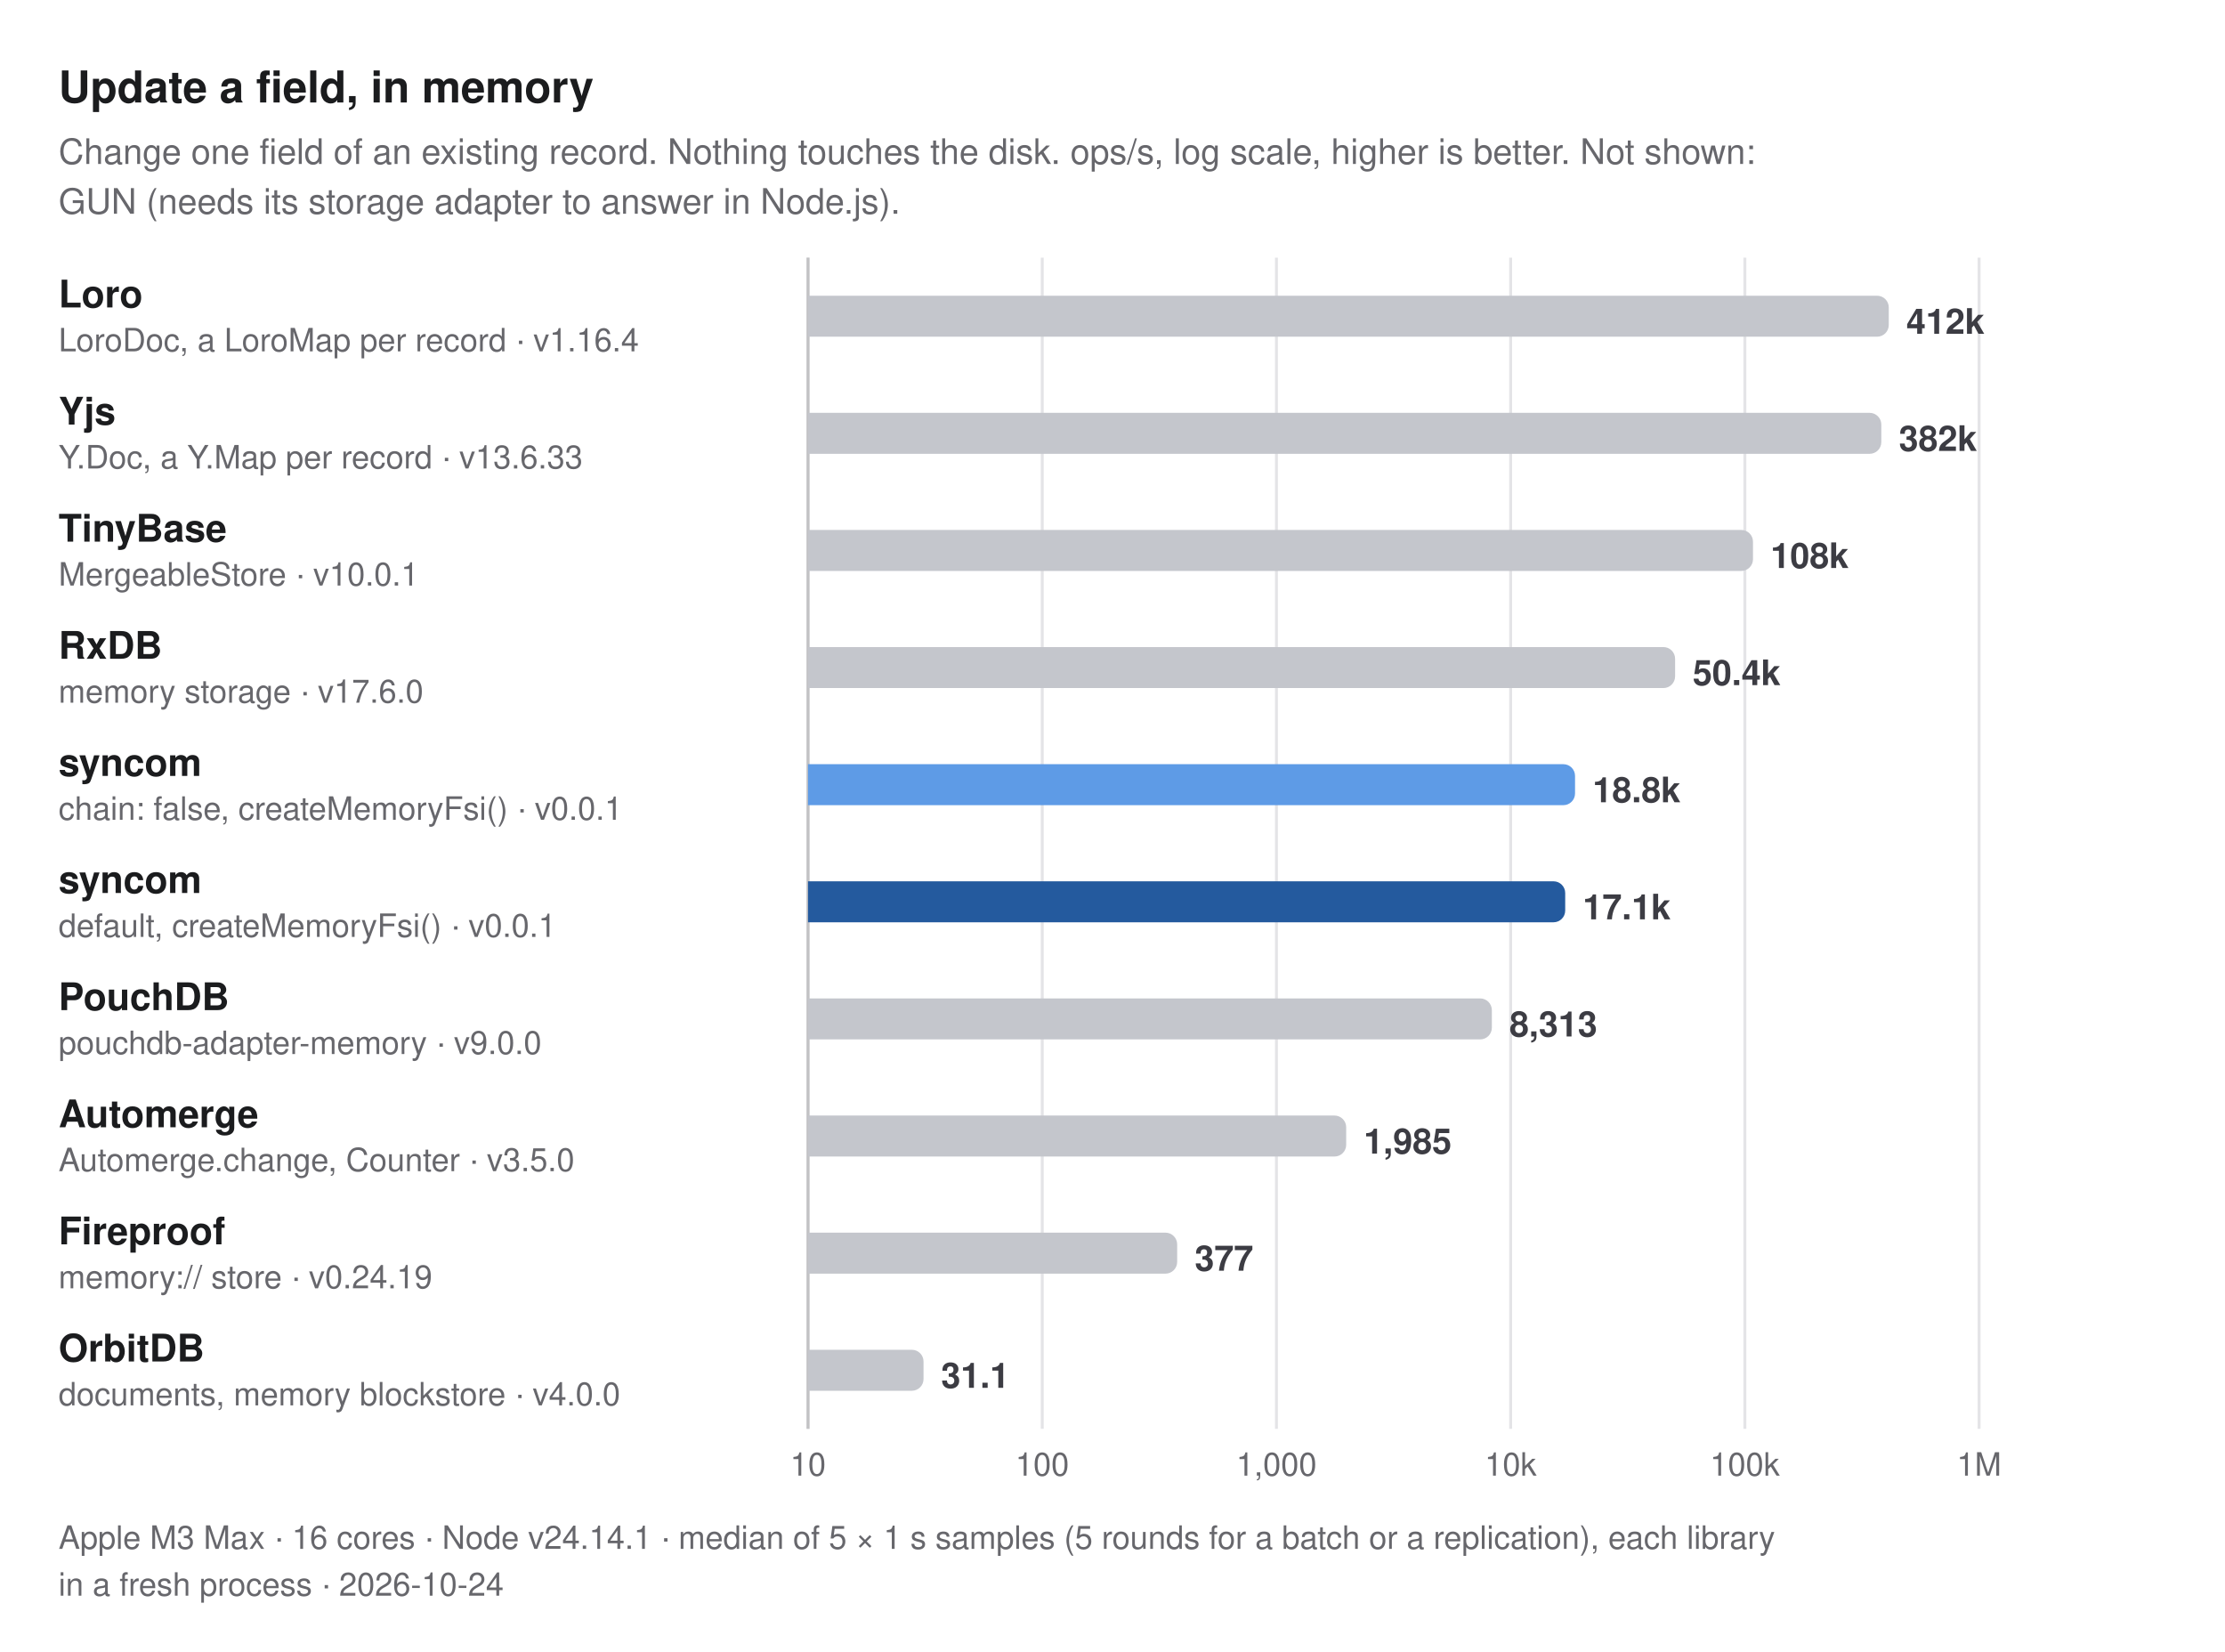
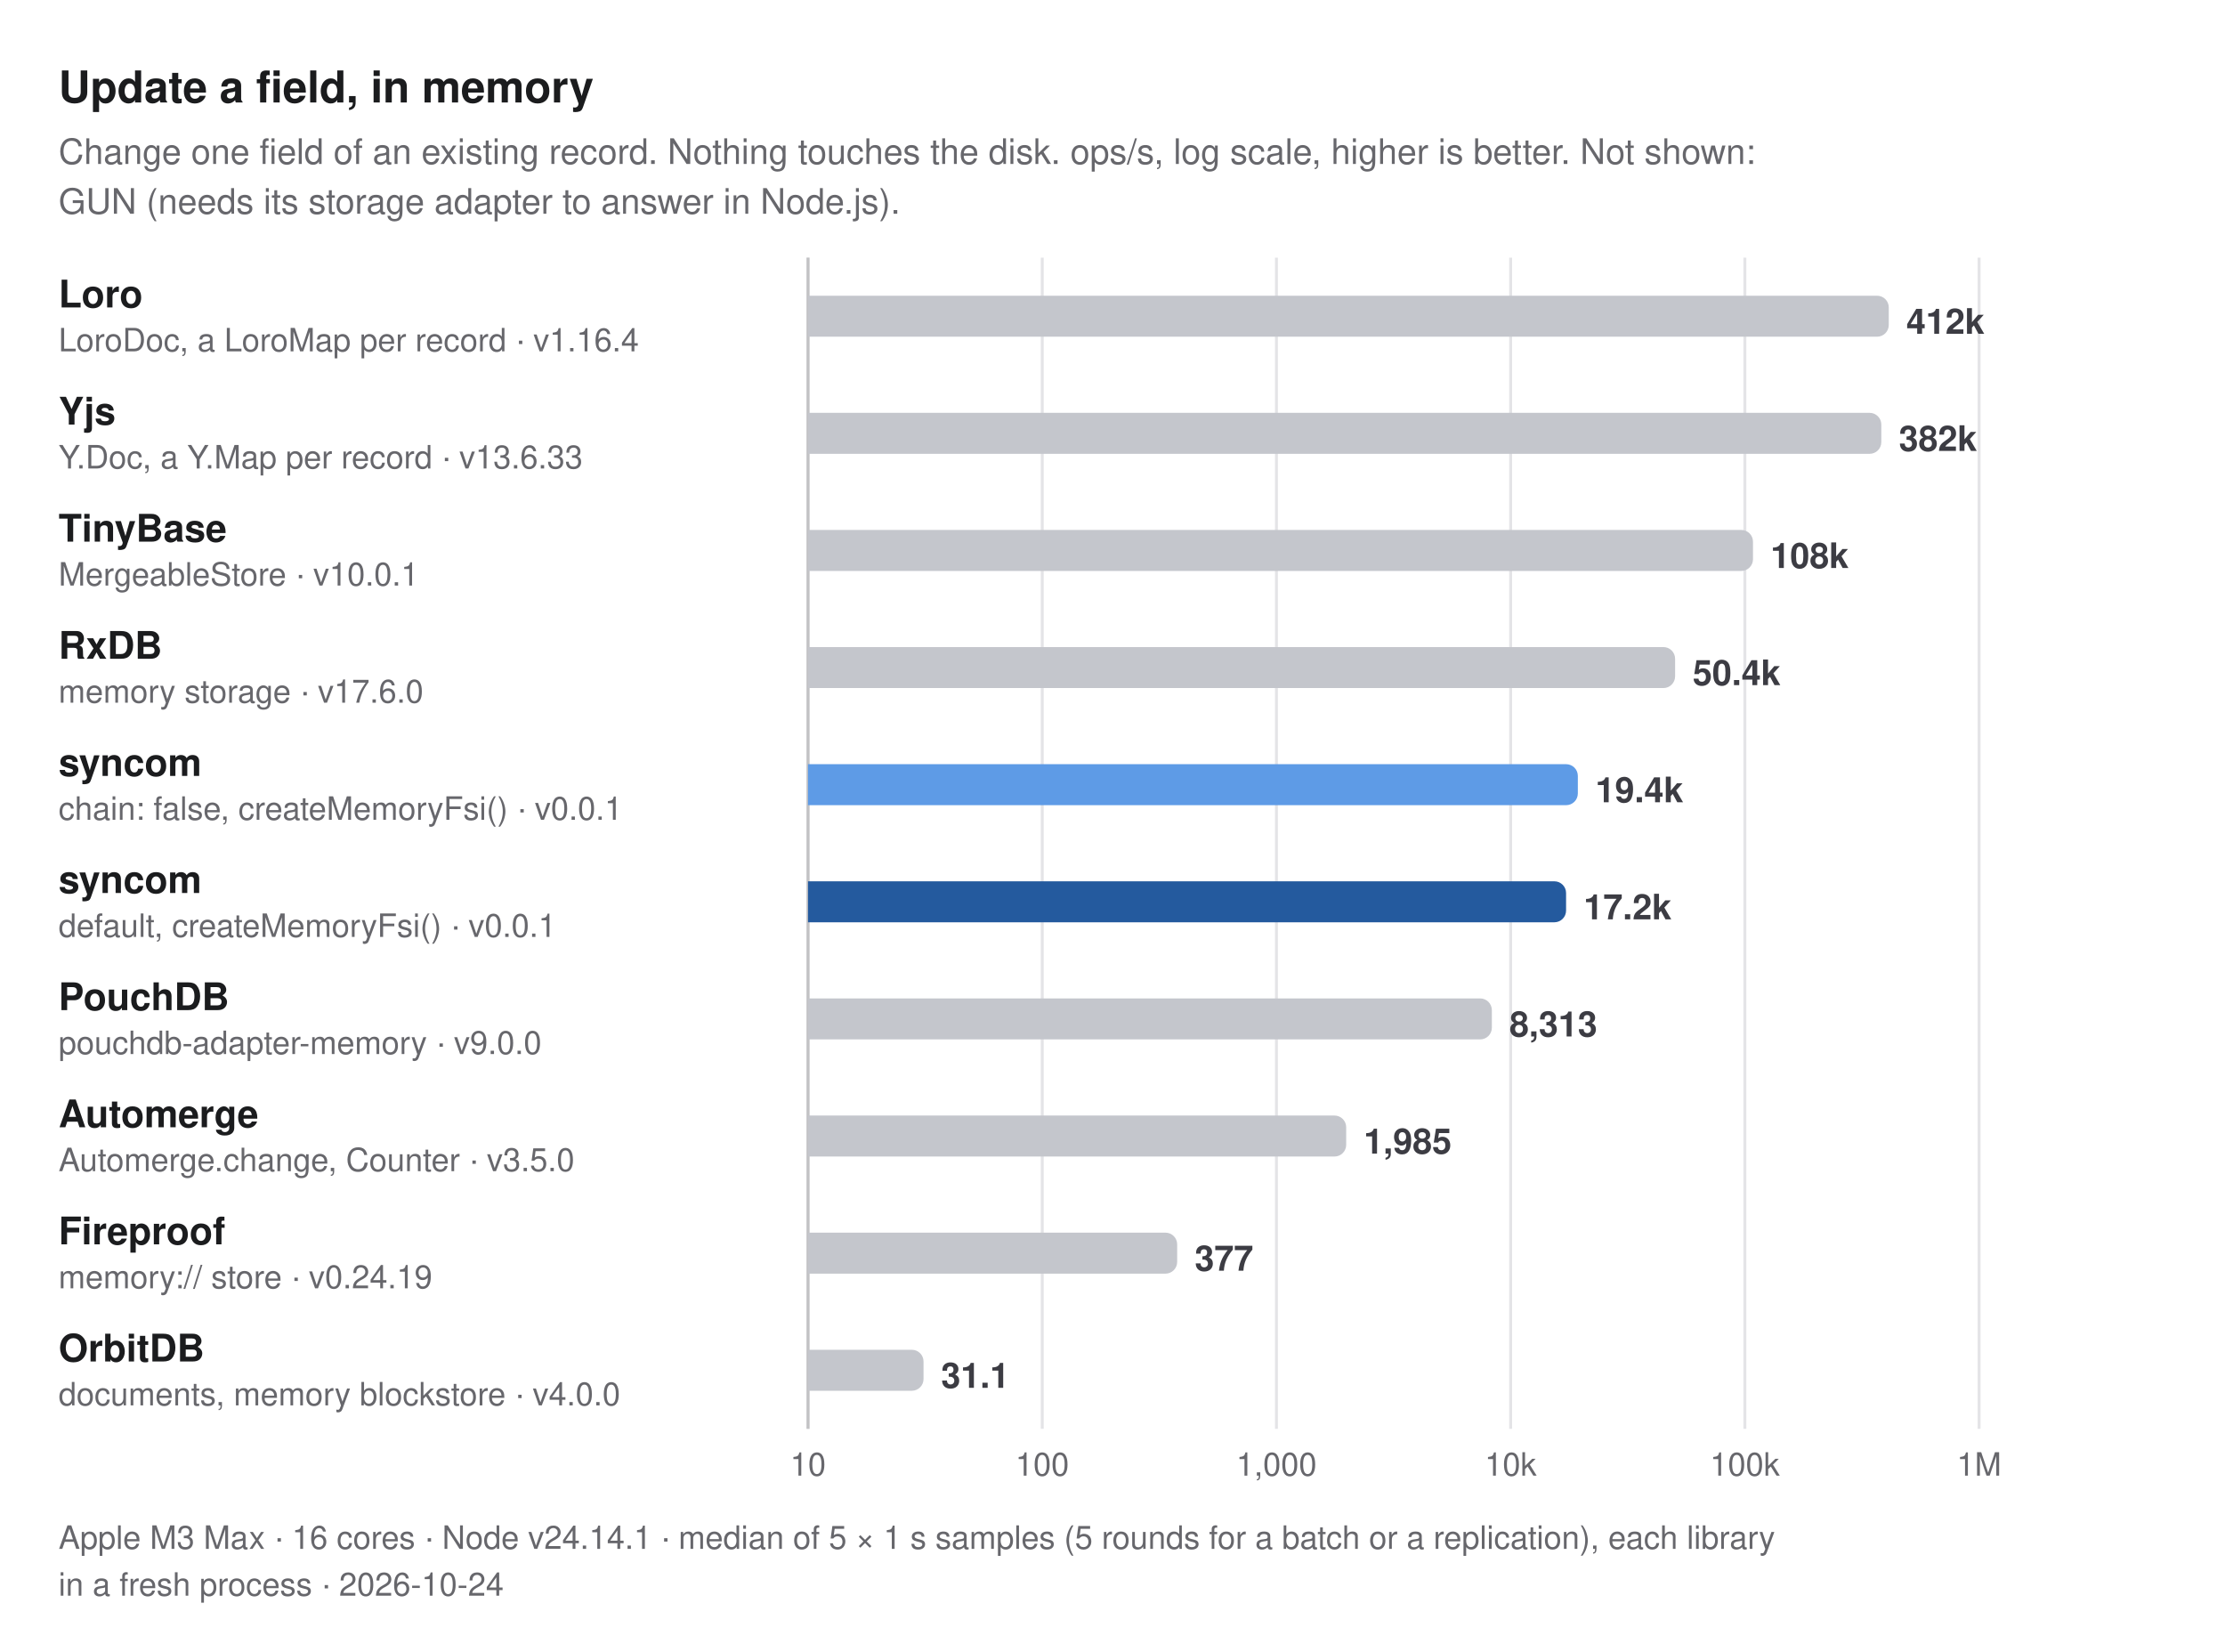
<svg xmlns="http://www.w3.org/2000/svg" width="760" height="564" viewBox="0 0 760 564" role="img" aria-label="Update a field, in memory. Change one field of an existing record. Nothing touches the disk. ops/s, log scale, higher is better. Not shown: GUN (needs its storage adapter to answer in Node.js).">
  <style>
  text { font-family: -apple-system, BlinkMacSystemFont, "Segoe UI", Helvetica, Arial, sans-serif; }
  .title { font-size: 15px; font-weight: 700; fill: #1b1c1e; }
  .subtitle, .caption { font-size: 12px; fill: #67676c; }
  .caption { font-size: 11px; }
  .group { font-size: 11px; font-weight: 600; letter-spacing: 0.06em; fill: #67676c; }
  .label { font-size: 13px; font-weight: 600; fill: #1b1c1e; }
  .label.primary, .label.secondary { font-weight: 700; }
  .sublabel { font-size: 11px; fill: #67676c; }
  .value { font-size: 12px; font-weight: 600; fill: #3c3c43; font-variant-numeric: tabular-nums; }
  .value.small { font-size: 10px; }
  .legend { font-size: 11px; fill: #3c3c43; }
  .tick { font-size: 11px; fill: #67676c; font-variant-numeric: tabular-nums; }
  .grid { stroke: #e4e4e7; stroke-width: 1; }
  .axis { stroke: #c2c2c4; stroke-width: 1; }
  .ref { stroke: #67676c; stroke-width: 1; stroke-dasharray: 3 3; }
  .bar { fill: #c4c6cc; }
  .bar.primary { fill: #245a9e; }
  .bar.secondary { fill: #5e9be6; }
  @media (prefers-color-scheme: dark) {
    .title, .label { fill: #dfdfd6; }
    .subtitle, .caption, .group, .sublabel, .tick { fill: #98989f; }
    .value, .legend { fill: #c2c2c4; }
    .grid { stroke: #2e2e32; }
    .axis { stroke: #48484c; }
    .ref { stroke: #98989f; }
    .bar { fill: #46474e; }
    .bar.primary { fill: #8dbcf2; }
    .bar.secondary { fill: #3d7bd0; }
  }
</style>
  <text class="title" x="20" y="35">Update a field, in memory</text>
  <text class="subtitle" x="20" y="56">Change one field of an existing record. Nothing touches the disk. ops/s, log scale, higher is better. Not shown:</text>
  <text class="subtitle" x="20" y="73">GUN (needs its storage adapter to answer in Node.js).</text>
  <line class="grid" x1="276" y1="88" x2="276" y2="488" />
  <text class="tick" x="276" y="504" text-anchor="middle">10</text>
  <line class="grid" x1="356" y1="88" x2="356" y2="488" />
  <text class="tick" x="356" y="504" text-anchor="middle">100</text>
  <line class="grid" x1="436" y1="88" x2="436" y2="488" />
  <text class="tick" x="436" y="504" text-anchor="middle">1,000</text>
  <line class="grid" x1="516" y1="88" x2="516" y2="488" />
  <text class="tick" x="516" y="504" text-anchor="middle">10k</text>
  <line class="grid" x1="596" y1="88" x2="596" y2="488" />
  <text class="tick" x="596" y="504" text-anchor="middle">100k</text>
  <line class="grid" x1="676" y1="88" x2="676" y2="488" />
  <text class="tick" x="676" y="504" text-anchor="middle">1M</text>
  <line class="axis" x1="276" y1="88" x2="276" y2="488" />
  <g>
    <text class="label" x="20" y="105">Loro</text>
    <text class="sublabel" x="20" y="120">LoroDoc, a LoroMap per record · v1.16.4</text>
    <path class="bar" d="M276,101H641.153A4,4 0 0 1 645.153,105V111A4,4 0 0 1 641.153,115H276Z" />
    <text class="value" x="651.153" y="114">412k</text>
  </g>
  <g>
    <text class="label" x="20" y="145">Yjs</text>
    <text class="sublabel" x="20" y="160">Y.Doc, a Y.Map per record · v13.6.33</text>
    <path class="bar" d="M276,141H638.605A4,4 0 0 1 642.605,145V151A4,4 0 0 1 638.605,155H276Z" />
    <text class="value" x="648.605" y="154">382k</text>
  </g>
  <g>
    <text class="label" x="20" y="185">TinyBase</text>
    <text class="sublabel" x="20" y="200">MergeableStore · v10.0.1</text>
    <path class="bar" d="M276,181H594.773A4,4 0 0 1 598.773,185V191A4,4 0 0 1 594.773,195H276Z" />
    <text class="value" x="604.773" y="194">108k</text>
  </g>
  <g>
    <text class="label" x="20" y="225">RxDB</text>
    <text class="sublabel" x="20" y="240">memory storage · v17.6.0</text>
    <path class="bar" d="M276,221H568.171A4,4 0 0 1 572.171,225V231A4,4 0 0 1 568.171,235H276Z" />
    <text class="value" x="578.171" y="234">50.4k</text>
  </g>
  <g>
    <text class="label secondary" x="20" y="265">syncom</text>
    <text class="sublabel" x="20" y="280">chain: false, createMemoryFsi() · v0.0.1</text>
-     <path class="bar secondary" d="M276,261H533.992A4,4 0 0 1 537.992,265V271A4,4 0 0 1 533.992,275H276Z" />
-     <text class="value" x="543.992" y="274">18.8k</text>
+     <path class="bar secondary" d="M276,261H534.948A4,4 0 0 1 538.948,265V271A4,4 0 0 1 534.948,275H276Z" />
+     <text class="value" x="544.948" y="274">19.4k</text>
  </g>
  <g>
    <text class="label primary" x="20" y="305">syncom</text>
    <text class="sublabel" x="20" y="320">default, createMemoryFsi() · v0.0.1</text>
-     <path class="bar primary" d="M276,301H530.634A4,4 0 0 1 534.634,305V311A4,4 0 0 1 530.634,315H276Z" />
-     <text class="value" x="540.634" y="314">17.1k</text>
+     <path class="bar primary" d="M276,301H530.929A4,4 0 0 1 534.929,305V311A4,4 0 0 1 530.929,315H276Z" />
+     <text class="value" x="540.929" y="314">17.2k</text>
  </g>
  <g>
    <text class="label" x="20" y="345">PouchDB</text>
    <text class="sublabel" x="20" y="360">pouchdb-adapter-memory · v9.0.0</text>
    <path class="bar" d="M276,341H505.579A4,4 0 0 1 509.579,345V351A4,4 0 0 1 505.579,355H276Z" />
    <text class="value" x="515.579" y="354">8,313</text>
  </g>
  <g>
    <text class="label" x="20" y="385">Automerge</text>
    <text class="sublabel" x="20" y="400">Automerge.change, Counter · v3.5.0</text>
    <path class="bar" d="M276,381H455.821A4,4 0 0 1 459.821,385V391A4,4 0 0 1 455.821,395H276Z" />
    <text class="value" x="465.821" y="394">1,985</text>
  </g>
  <g>
    <text class="label" x="20" y="425">Fireproof</text>
    <text class="sublabel" x="20" y="440">memory:// store · v0.24.19</text>
    <path class="bar" d="M276,421H398.09A4,4 0 0 1 402.09,425V431A4,4 0 0 1 398.09,435H276Z" />
    <text class="value" x="408.09" y="434">377</text>
  </g>
  <g>
    <text class="label" x="20" y="465">OrbitDB</text>
    <text class="sublabel" x="20" y="480">documents, memory blockstore · v4.0.0</text>
    <path class="bar" d="M276,461H311.454A4,4 0 0 1 315.454,465V471A4,4 0 0 1 311.454,475H276Z" />
    <text class="value" x="321.454" y="474">31.1</text>
  </g>
  <text class="caption" x="20" y="529">Apple M3 Max · 16 cores · Node v24.14.1 · median of 5 × 1 s samples (5 rounds for a batch or a replication), each library</text>
  <text class="caption" x="20" y="545">in a fresh process · 2026-10-24</text>
</svg>
